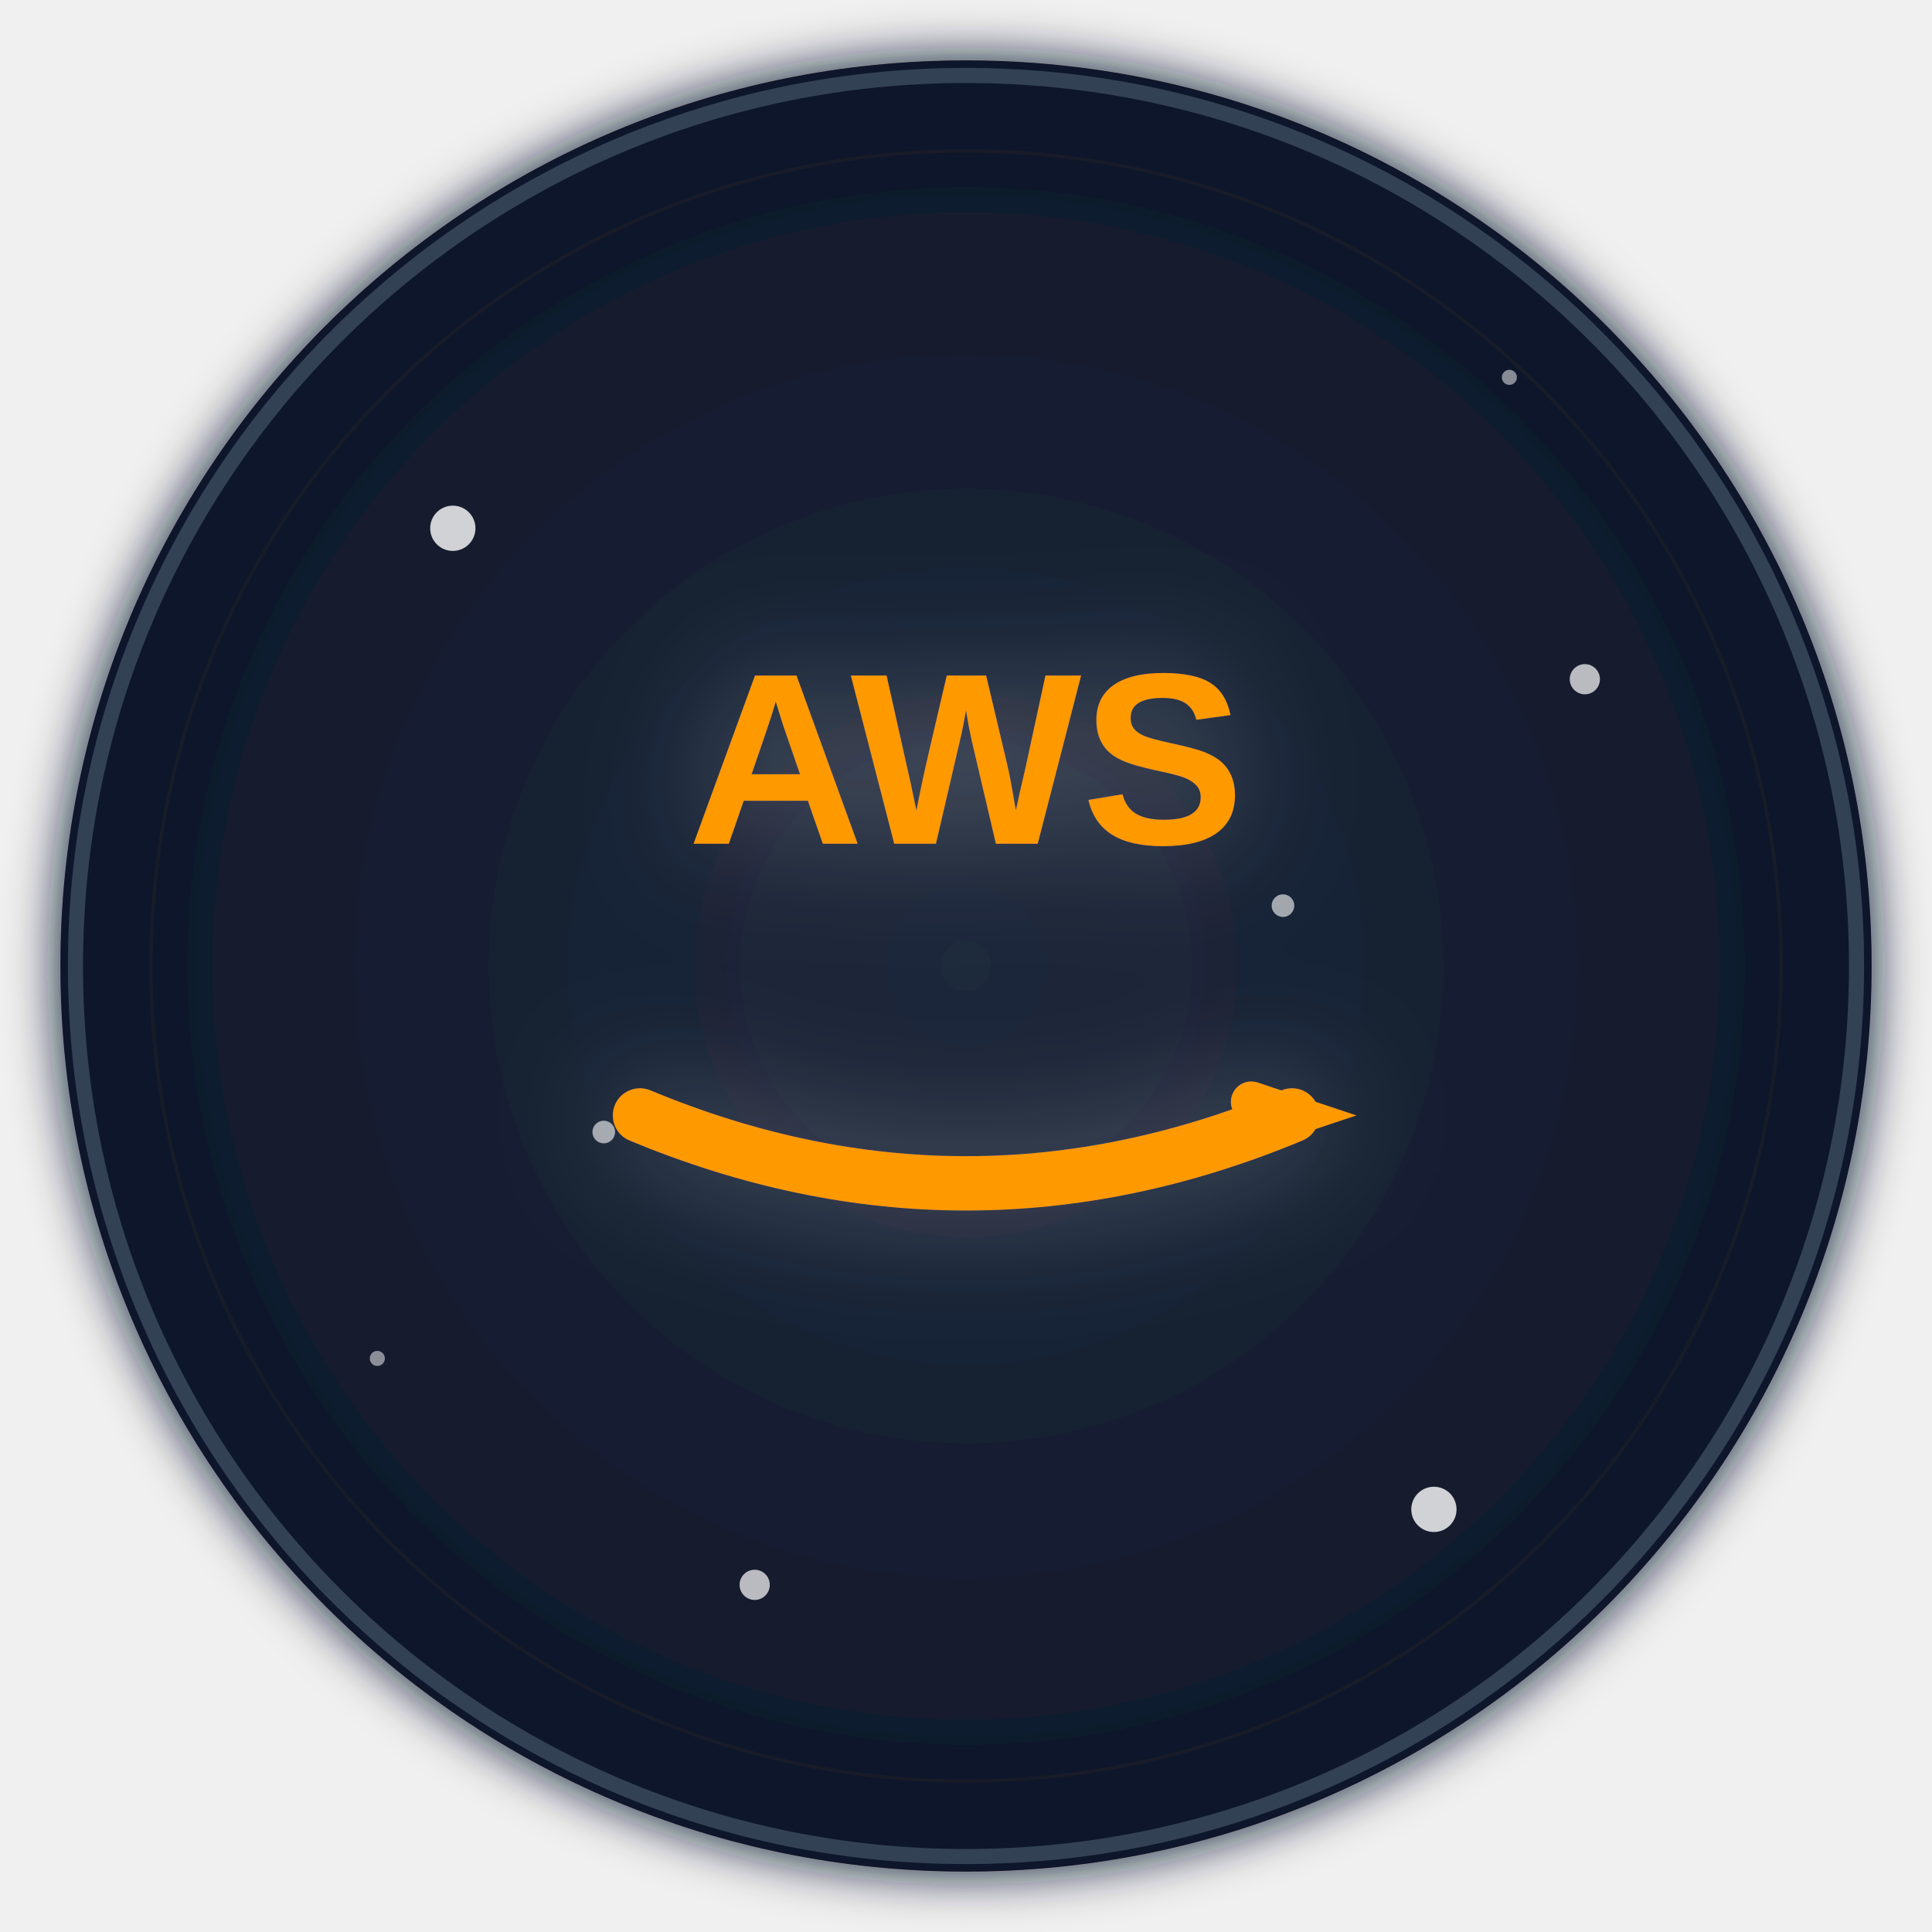
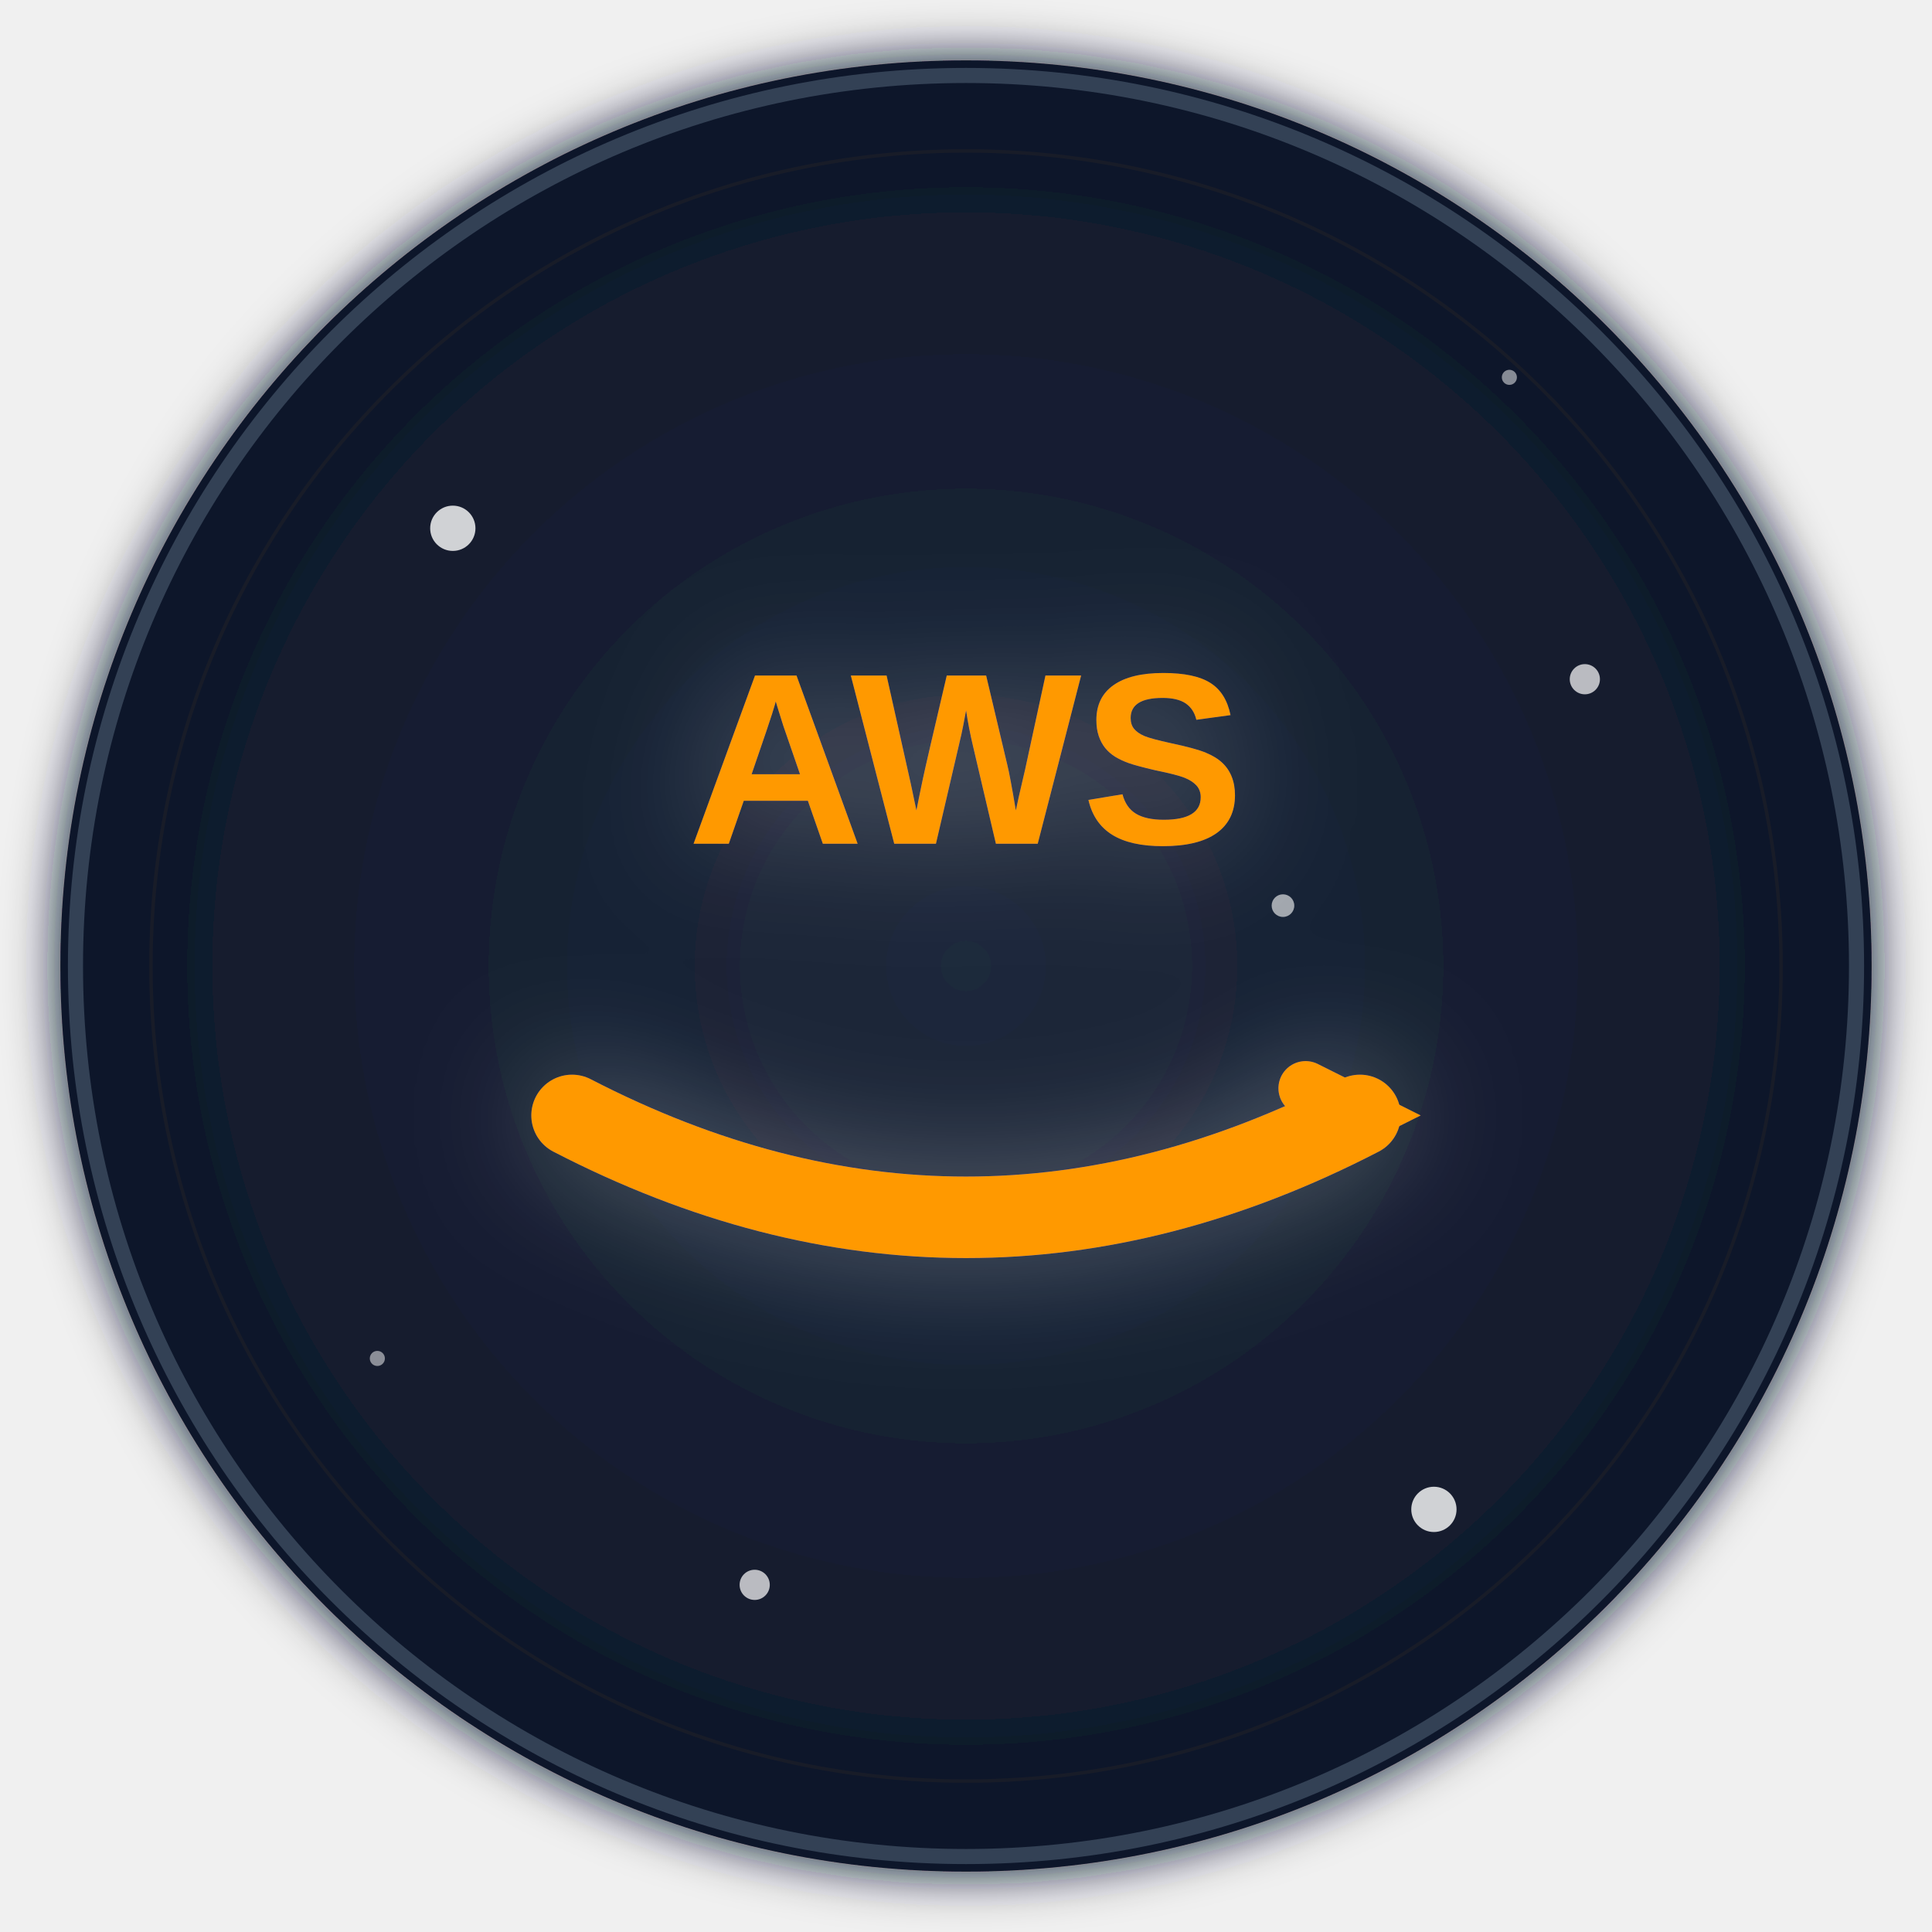
<svg xmlns="http://www.w3.org/2000/svg" width="256" height="256" viewBox="0 0 256 256" fill="none">
  <defs>
    <radialGradient id="grad1" cx="50%" cy="50%" r="50%" fx="50%" fy="50%">
      <stop offset="0%" style="stop-color:#1e293b;stop-opacity:1" />
      <stop offset="100%" style="stop-color:#0f172a;stop-opacity:1" />
    </radialGradient>
    <filter id="glow">
      <feGaussianBlur stdDeviation="3.5" result="coloredBlur" />
      <feMerge>
        <feMergeNode in="coloredBlur" />
        <feMergeNode in="SourceGraphic" />
      </feMerge>
    </filter>
  </defs>
  <circle cx="128" cy="128" r="120" fill="url(#grad1)" filter="url(#glow)" />
  <circle cx="128" cy="128" r="118" fill="transparent" stroke="#334155" stroke-width="2" />
  <circle cx="60" cy="70" r="3" fill="white" opacity="0.8" />
  <circle cx="190" cy="200" r="3" fill="white" opacity="0.8" />
  <circle cx="100" cy="210" r="2" fill="white" opacity="0.7" />
  <circle cx="210" cy="90" r="2" fill="white" opacity="0.7" />
  <circle cx="80" cy="150" r="1.5" fill="white" opacity="0.6" />
  <circle cx="170" cy="120" r="1.5" fill="white" opacity="0.6" />
  <circle cx="50" cy="180" r="1" fill="white" opacity="0.5" />
  <circle cx="200" cy="50" r="1" fill="white" opacity="0.5" />
  <g style="filter: drop-shadow(0 0 8px rgba(255, 255, 255, 0.3));">
    <g transform="translate(128, 128) scale(0.9) translate(-128, -128)">
      <text x="128" y="110" font-family="Arial, sans-serif" font-size="36" font-weight="bold" fill="#FF9900" text-anchor="middle">AWS</text>
-       <path d="M80 150 Q128 170 176 150" stroke="#FF9900" stroke-width="8" fill="none" stroke-linecap="round" />
-       <path d="M170 148 L176 150 L170 152" stroke="#FF9900" stroke-width="6" fill="none" stroke-linecap="round" />
+       <path d="M70 150 Q128 180 186 150" stroke="#FF9900" stroke-width="12" fill="none" stroke-linecap="round" />
+       <path d="M178 146 L186 150 L178 154" stroke="#FF9900" stroke-width="8" fill="none" stroke-linecap="round" />
      <circle cx="128" cy="128" r="120" fill="none" stroke="#FF9900" stroke-width="0.5" opacity="0.05" />
    </g>
  </g>
</svg>
